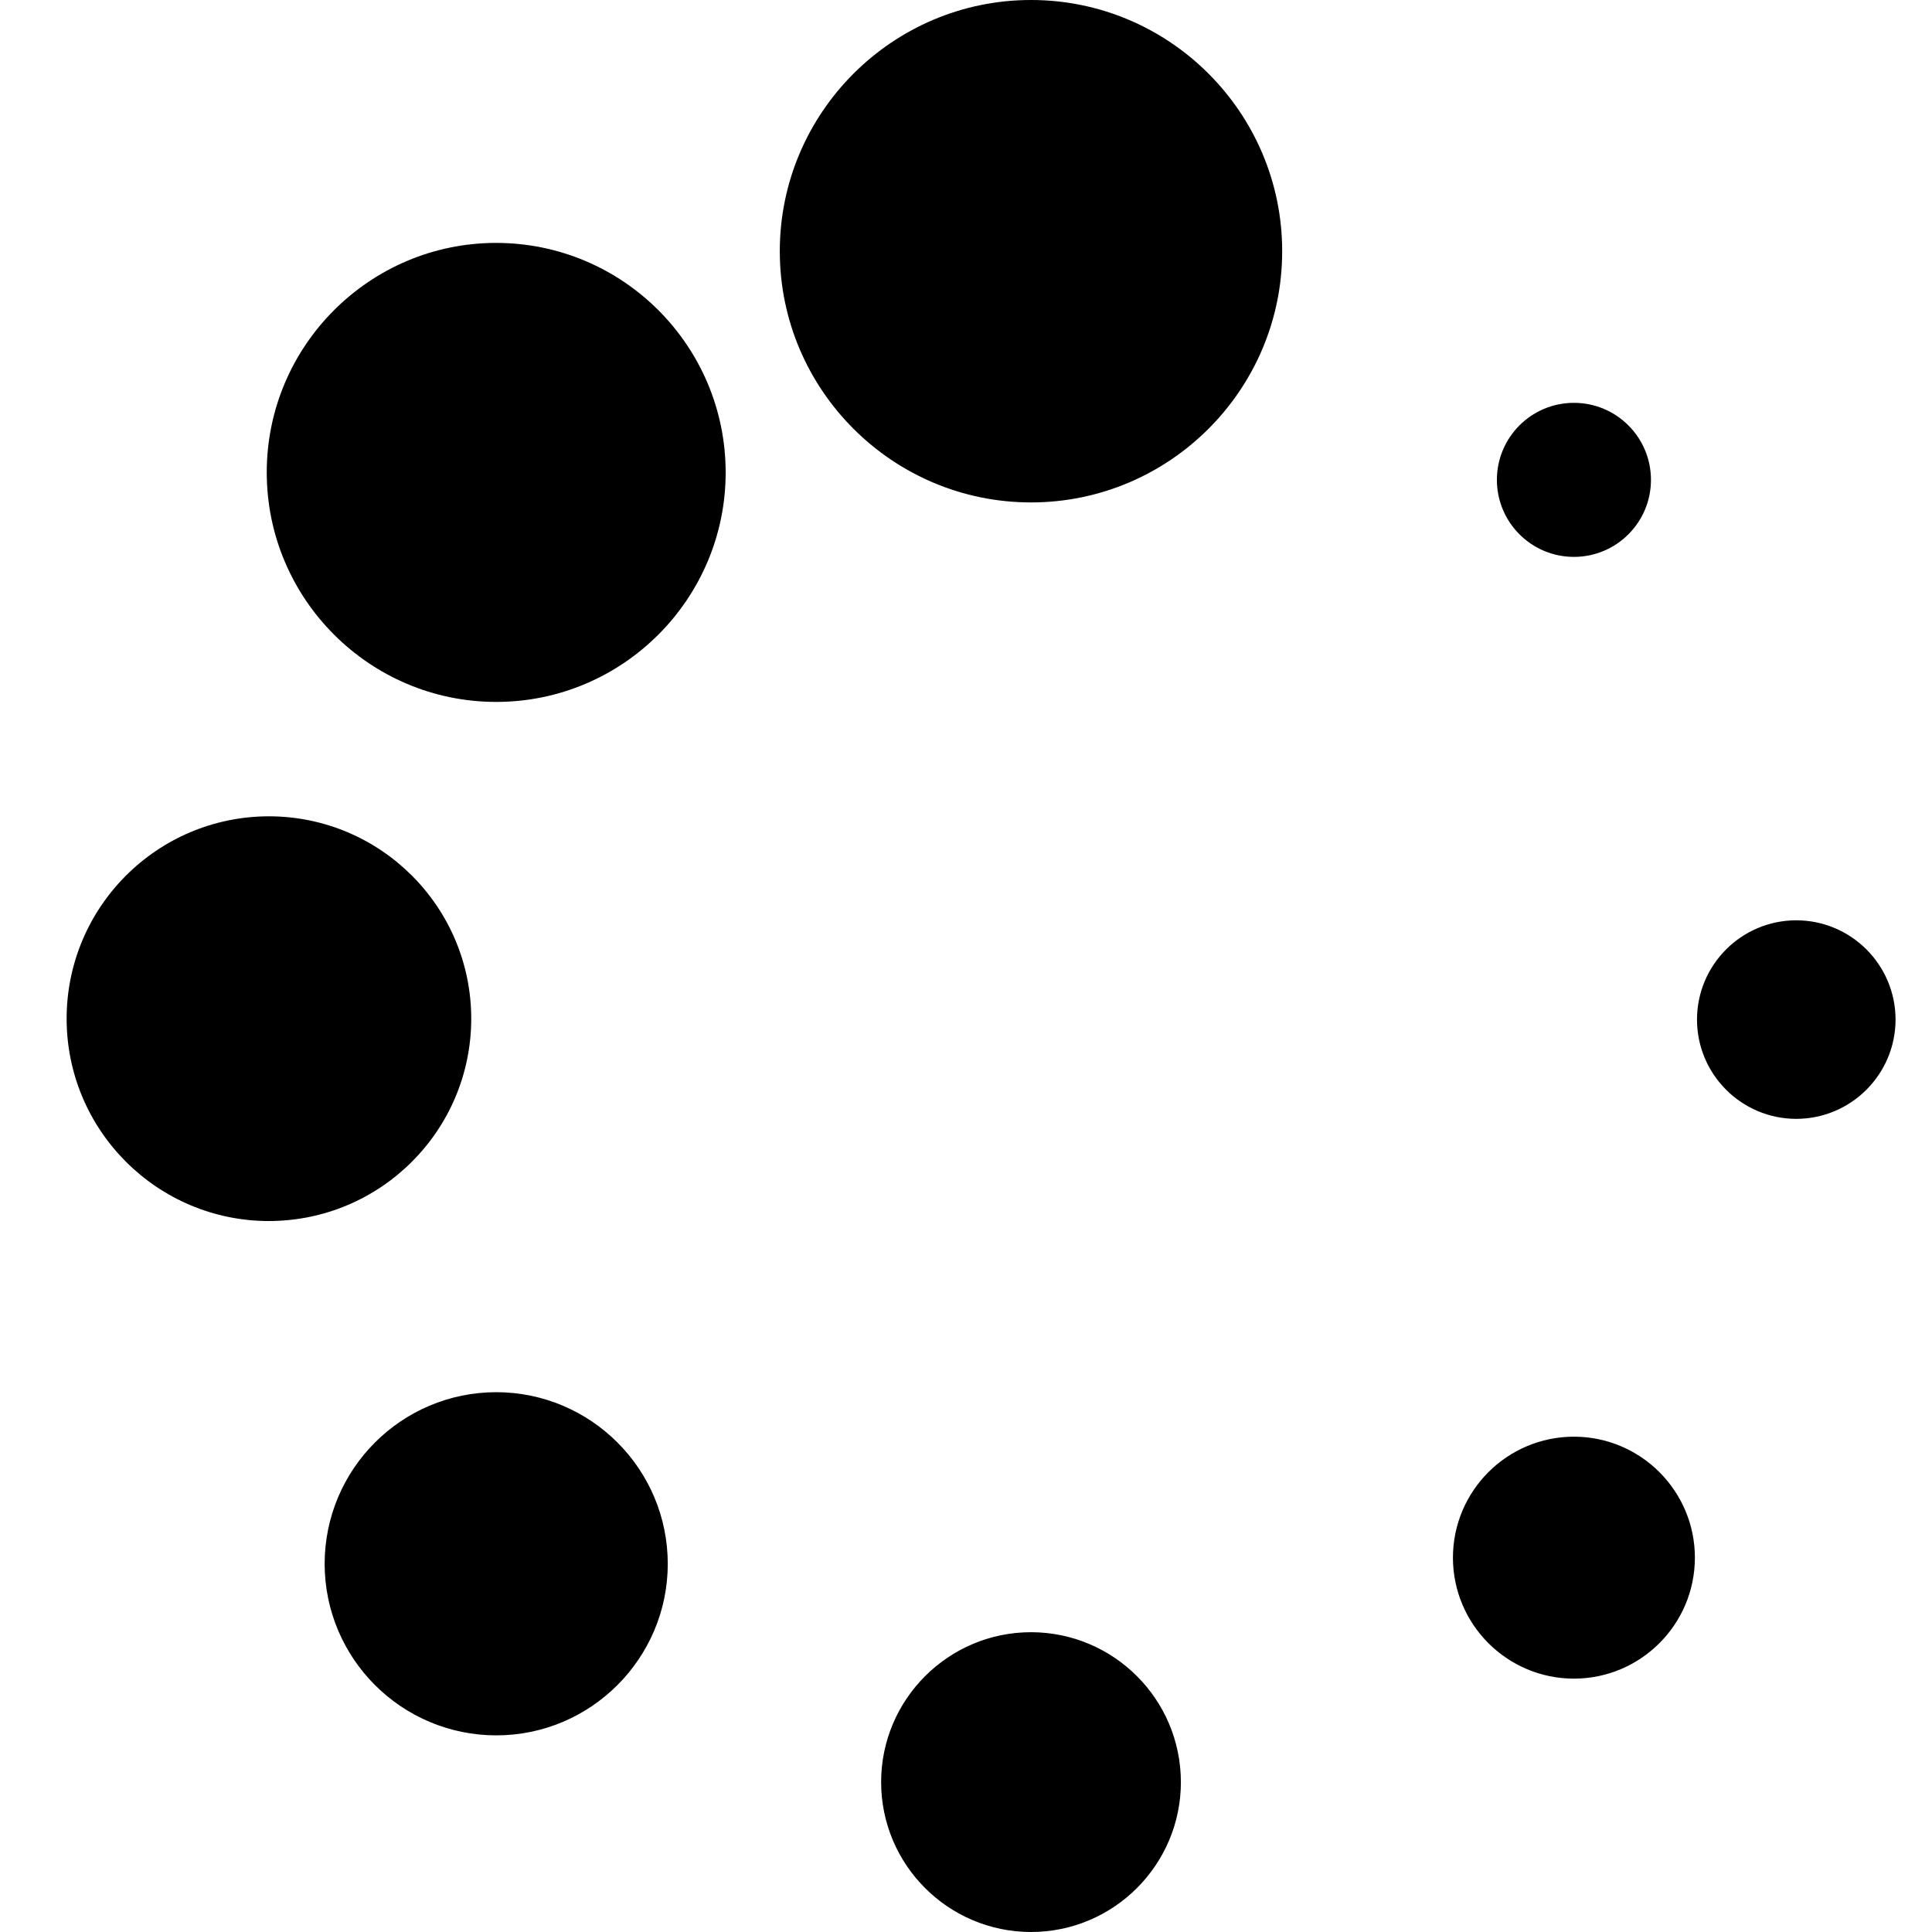
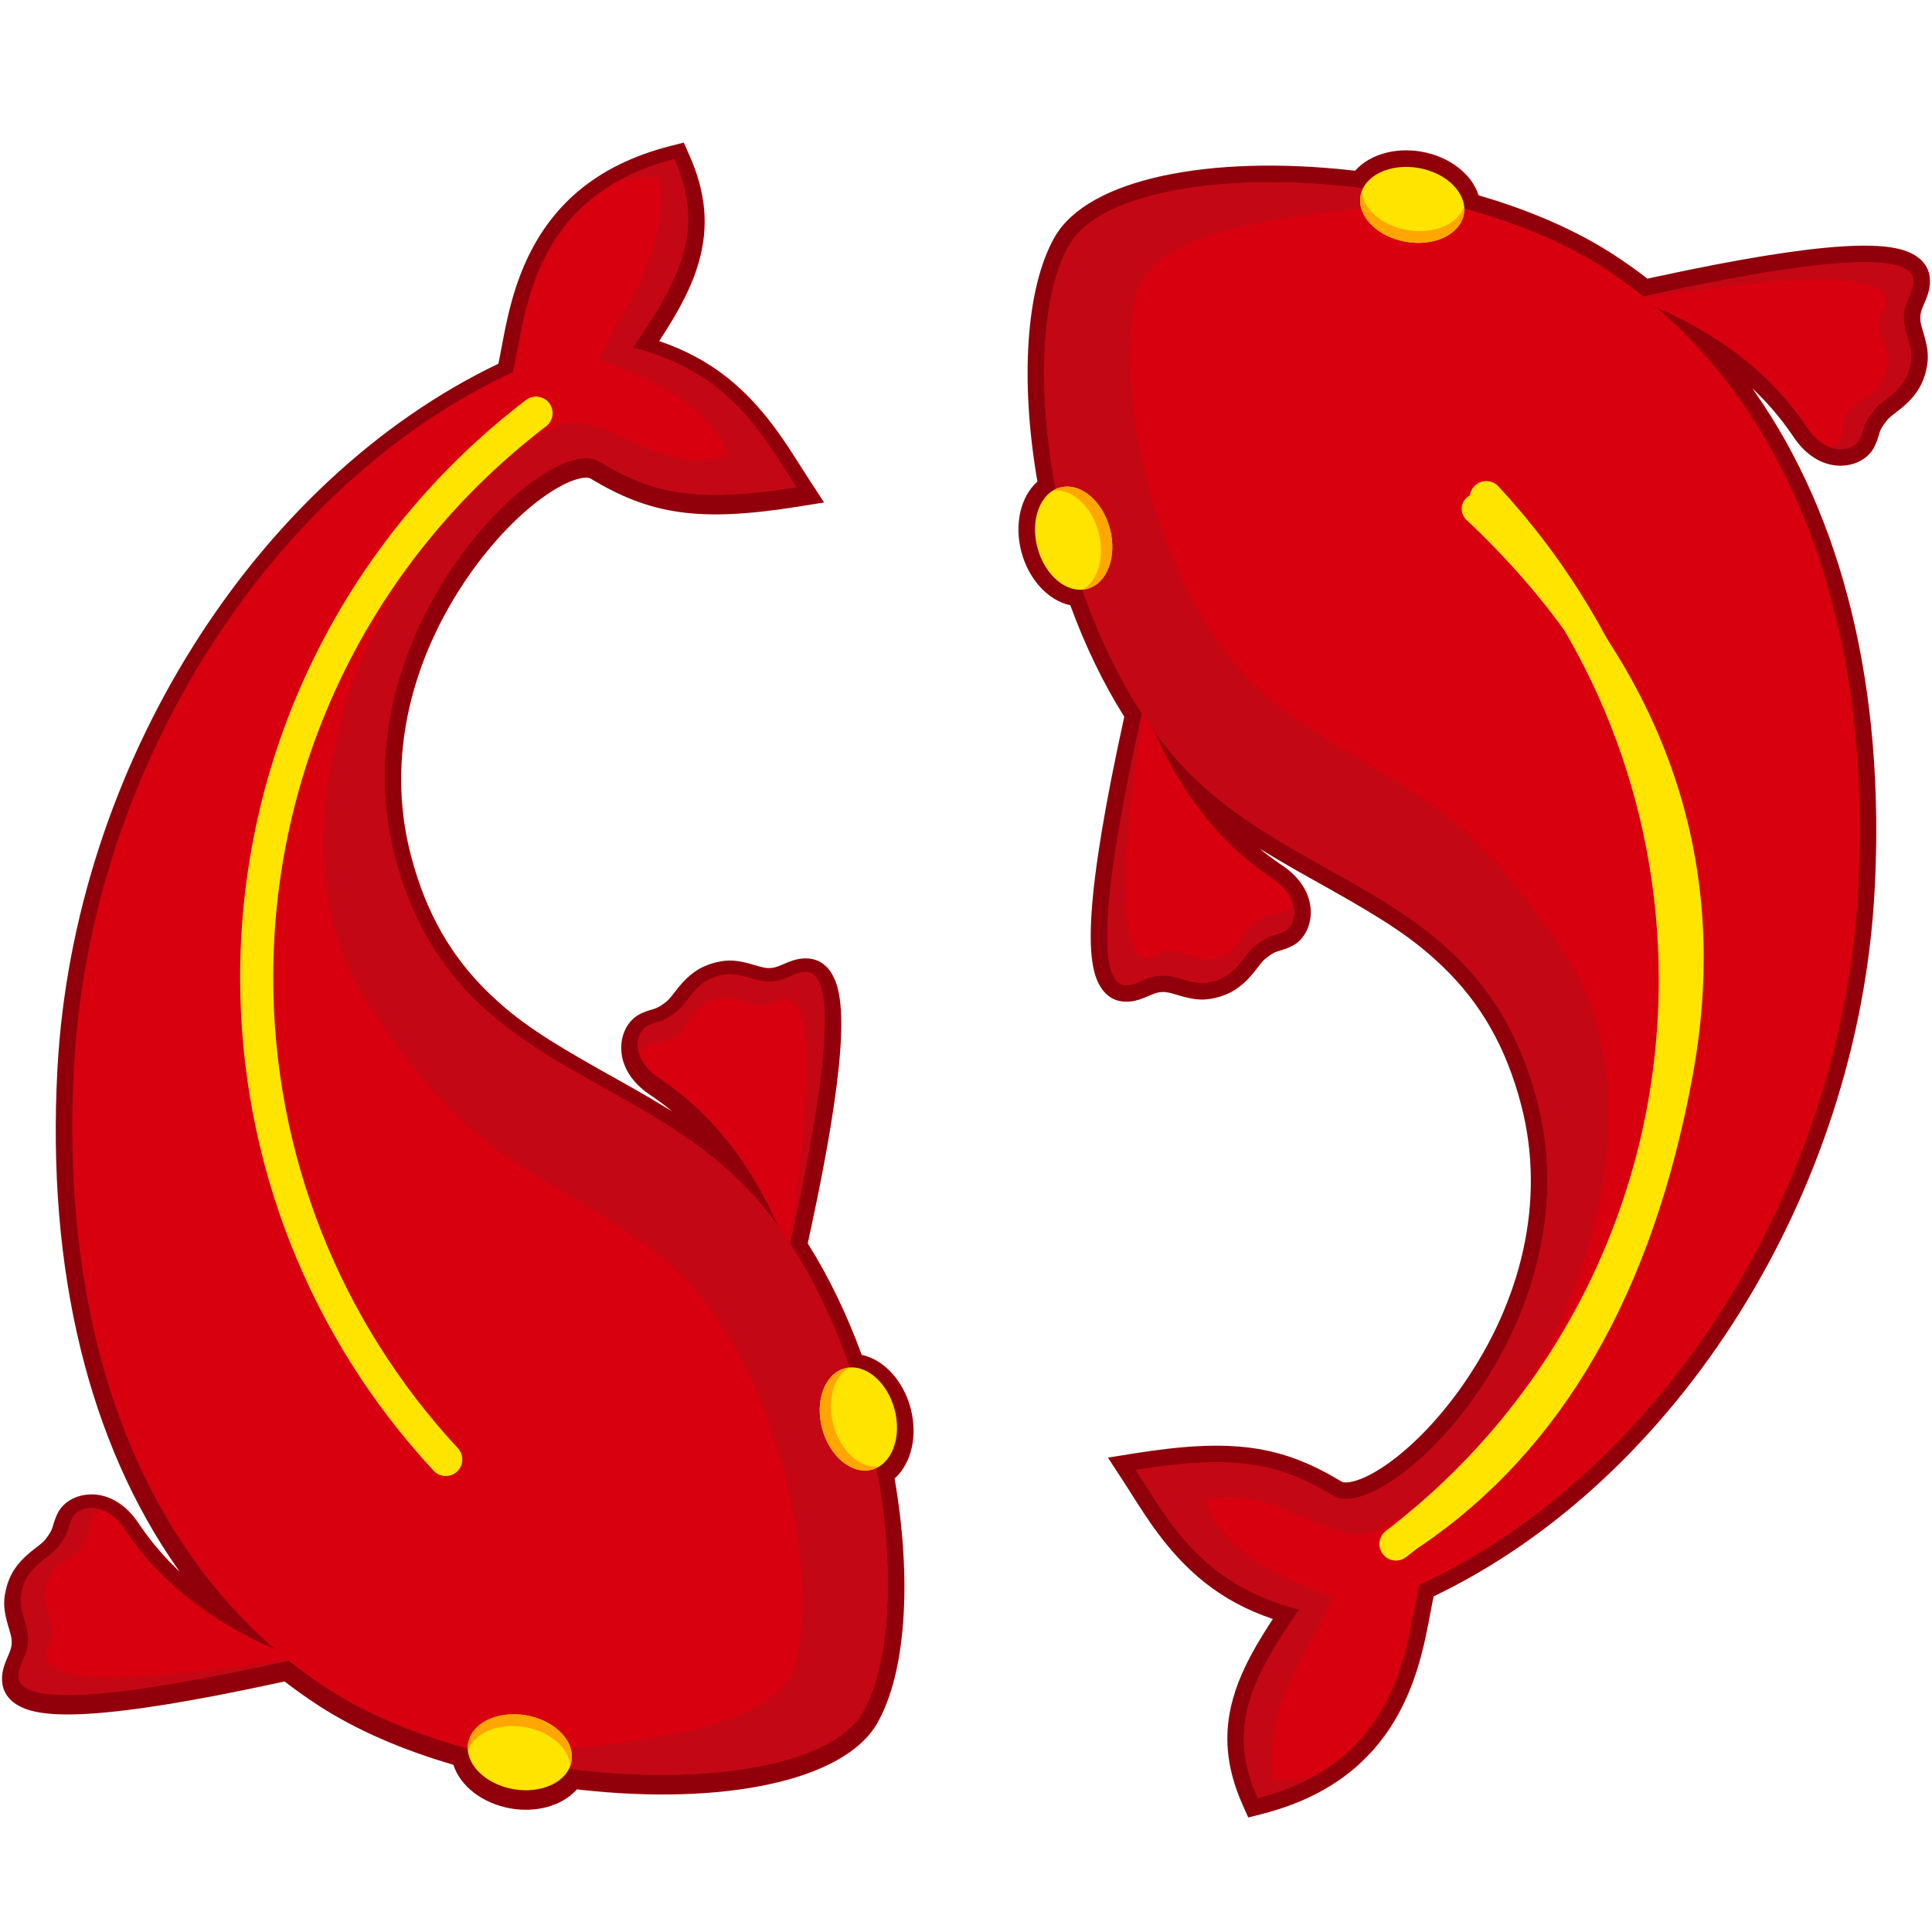
- <svg xmlns="http://www.w3.org/2000/svg" t="1641350691029" class="icon" viewBox="0 0 1024 1024" version="1.1" p-id="6823" data-darkreader-inline-fill="" width="200" height="200">
-   <defs>
-     <style type="text/css" />
-   </defs>
-   <path d="M546.463 266.293c-73.41 0-133.155-59.727-133.155-133.138C413.308 59.763 473.053 0 546.463 0c73.41 0 133.12 59.727 133.12 133.155 0 73.41-59.71 133.138-133.12 133.138z m-283.454 105.737c-67.054 0-121.626-54.554-121.626-121.644s54.572-121.644 121.626-121.644a121.768 121.768 0 0 1 121.609 121.644c0 67.054-54.554 121.644-121.609 121.644zM142.548 647.186A107.343 107.343 0 0 1 35.31 539.895a107.343 107.343 0 0 1 107.238-107.238 107.343 107.343 0 0 1 107.22 107.238 107.343 107.343 0 0 1-107.22 107.273z m120.461 272.596a91.048 91.048 0 0 1-90.942-90.959 91.065 91.065 0 0 1 90.924-90.942 91.065 91.065 0 0 1 90.942 90.942c0 50.141-40.783 90.959-90.924 90.959zM546.463 1024a79.519 79.519 0 0 1-79.448-79.448c0-43.82 35.646-79.448 79.448-79.448a79.519 79.519 0 0 1 79.431 79.448c0 43.82-35.628 79.448-79.448 79.448z m287.744-134.285a64.194 64.194 0 0 1-64.124-64.124 64.194 64.194 0 0 1 64.124-64.124 64.194 64.194 0 0 1 64.124 64.124 64.194 64.194 0 0 1-64.124 64.124z m117.848-296.695a52.683 52.683 0 0 1-52.612-52.612 52.683 52.683 0 0 1 52.612-52.63 52.701 52.701 0 0 1 52.63 52.612 52.718 52.718 0 0 1-52.63 52.63z m-158.667-338.697a40.819 40.819 0 1 0 81.655 0.018 40.819 40.819 0 0 0-81.655 0z" p-id="6824" />
+ <svg xmlns="http://www.w3.org/2000/svg" t="1643166878813" class="icon" viewBox="0 0 1024 1024" version="1.1" p-id="5345" data-darkreader-inline-fill="" width="128" height="128">
+   <path d="M718.626 90.06c7.735-8.362 21.19-12.063 34.84-9.657 14.606 2.575 26.566 11.636 30.235 23.13 26.954 7.831 51.1 18.275 70.827 30.972a261.293 261.293 0 0 1 18.643 13.19l4.678-1.017c43.286-9.352 76.302-14.727 99.202-16.118l1.873-0.105c12.273-0.644 21.716-0.11 28.578 1.75 9.372 2.54 15.429 8.156 15.429 16.77 0 3.241-0.682 6.069-1.97 9.305l-0.255 0.626c-0.132 0.319-0.274 0.654-0.435 1.025l-0.854 1.978c-1.213 2.87-1.63 4.494-1.63 6.656 0 1.498 0.268 2.999 0.975 5.5l0.285 0.988 0.564 1.902c2.347 8.016 2.895 12.807 1.181 19.744-2.036 8.236-6.128 13.882-12.633 19.314l-0.581 0.478c-0.81 0.661-2.929 2.306-4.067 3.194l-1.022 0.811-0.6 0.502c-0.834 0.717-1.39 1.273-1.763 1.753l-0.6 0.782c-2.264 2.985-2.908 4.301-3.532 6.427l-0.43 1.458c-0.635 2.096-1.143 3.43-2.125 5.417-3.23 6.548-11.044 10.432-19.267 9.965-8.653-0.49-16.86-5.52-23.142-14.6l-1.302-1.92a150.2 150.2 0 0 0-21.033-24.509l1.413 2.002c46.43 66.264 69.26 156.933 63.465 264.47-8.631 160.178-104.735 312.17-233.71 373.859l-0.257 1.211-0.268 1.31a287.817 287.817 0 0 0-0.456 2.327l-1.662 8.783-0.431 2.212a298.123 298.123 0 0 1-1.457 6.982l-0.387 1.709c-2.282 9.937-4.994 18.75-8.608 27.203-13.459 31.472-37.83 53.511-77.56 63.643l-7.182 1.831-3.008-6.773c-8.74-19.684-10.257-37.534-5.15-55.917 3.44-12.386 9.461-24.432 19.877-40.492l1.325-2.03c-27.75-9.366-46.811-25.377-63.85-49.451l-0.663-0.94c-2.122-3.032-4.155-6.086-6.576-9.841l-1.614-2.516-4.428-6.968-2.089-3.255-8.203-12.557 13.36-2.142c52.49-8.417 78.555-4.441 110.433 14.83 1.02 0.614 3.333 0.718 6.928-0.279 4.593-1.27 10.245-4.11 16.425-8.354 13.648-9.373 28.366-24.452 40.96-42.514 30.981-44.431 44.135-97.517 30.993-148.23-8.072-31.151-21.738-54.42-41.596-73.523l-1.064-1.015c-14.716-13.95-29.525-23.644-59.915-40.7l-7.717-4.315-6.67-3.752-3.693-2.1c-6.808-3.892-12.68-7.368-18.034-10.71a148.666 148.666 0 0 0 10.363 7.817l2.12 1.44c9.081 6.281 14.11 14.49 14.602 23.142 0.465 8.223-3.419 16.037-9.967 19.267-1.99 0.98-3.32 1.49-5.417 2.124l-1.974 0.588c-1.84 0.586-3.175 1.3-5.91 3.375l-0.782 0.6c-0.585 0.453-1.29 1.185-2.255 2.362l-0.812 1.024c-0.888 1.137-2.532 3.255-3.194 4.066l-0.478 0.58c-5.431 6.506-11.078 10.597-19.314 12.634-6.937 1.714-11.728 1.166-19.744-1.18l-2.89-0.85-0.95-0.261c-1.952-0.512-3.252-0.714-4.55-0.714-2.162 0-3.786 0.417-6.656 1.63l-1.977 0.854-1.026 0.434-0.626 0.255c-3.236 1.287-6.064 1.97-9.305 1.97-8.635 0-14.253-6.08-16.787-15.491-1.802-6.696-2.35-15.841-1.777-27.664l0.114-2.114 0.1-1.633c1.52-23.357 7.078-56.98 16.672-101.019l0.683-3.126c-11.182-17.738-20.78-37.683-28.599-59.074-11.852-2.562-22.029-13.73-25.892-28.153-3.881-14.48-0.61-29.298 8.449-37.421-9.251-53.4-6.12-102.806 9.117-129.535 17.745-31.133 82.534-43.691 157.012-35.461l2.26 0.254 0.39-0.428z m175.892 71.031c29.673 14.95 53.026 34.827 69.925 59.606l1.092 1.615c3.3 4.742 6.665 6.795 9.63 6.963 0.98 0.056 1.84-0.117 2.458-0.424l0.177-0.098 0.072-0.044c0.35-0.74 0.563-1.305 0.863-2.29l0.564-1.901c1.288-4.187 3.021-7.453 6.958-12.527 1.372-1.77 2.928-3.28 4.988-4.976l0.862-0.695c0.958-0.755 3.337-2.597 4.229-3.313l0.603-0.495c3.85-3.218 5.801-5.938 6.81-10.025 0.764-3.086 0.557-5.26-0.86-10.17l-0.898-3.045c-1.207-4.199-1.758-7.14-1.758-10.708 0-4.919 0.94-8.554 2.964-13.37l0.329-0.77 0.851-1.972 0.395-0.978c0.23-0.6 0.383-1.08 0.479-1.492-0.586-0.286-1.368-0.57-2.341-0.833-4.871-1.321-12.976-1.744-24.044-1.112l-0.844 0.051-1.748 0.114c-18.58 1.279-44.307 5.255-77.097 11.933l-4.659 0.956z m-25.724 5.546l-3.28-2.627a244.044 244.044 0 0 0-20.487-14.744c-19.393-12.483-43.795-22.767-71.266-30.298l-6.269-1.719-0.185-6.495c-0.147-5.178-6.997-11.32-16.888-13.063-9.31-1.641-17.517 1.308-19.995 5.778l-3.06 5.858-6.064-0.779c-71.03-9.11-133.572 2.133-147.086 25.842-13.283 23.3-15.874 71.4-6.094 123.237l1.265 6.701-6.18 2.882c-4.708 2.194-7.488 11.065-4.851 20.898 2.624 9.8 9.435 16.092 14.605 15.678l6.763-0.542 2.227 6.408c8.146 23.423 18.473 45.053 30.653 63.776l2.01 3.088-0.025 0.114 4.212 5.841a214.712 214.712 0 0 0 3.901 5.245c17.976 23.398 37.802 38.297 75.106 59.474l3.666 2.07 14.207 7.963 4.59 2.604c26.455 15.106 40.82 24.89 55.486 38.801l1.133 1.083c22.192 21.346 37.53 47.465 46.42 81.767 14.548 56.135 0.127 114.327-33.587 162.677-29.025 41.627-67.77 68.232-87.792 56.127l-1.503-0.898c-24.185-14.307-44.146-18.38-81.396-13.853l-2.35 0.292 1.1 1.72 1.575 2.438a270.131 270.131 0 0 0 5.155 7.665l0.583 0.83c17.116 24.195 35.764 38.57 65.683 46.067l12.298 3.082-7.212 10.426c-14.508 20.971-21.925 34.358-25.512 47.27-3.4 12.239-3.068 23.962 1.485 37.05 29.801-9.381 47.83-26.805 58.36-51.434 3.162-7.392 5.577-15.239 7.642-24.23l0.335-1.484a308.041 308.041 0 0 0 1.827-8.894l1.895-9.984 0.53-2.628 0.321-1.506c0.316-1.451 0.625-2.75 0.94-3.96l1.233-4.55 3.718-1.717c124.833-57.669 219.03-205.23 227.409-360.685 7.197-133.565-31.011-238.88-103.562-301.49l-3.679-3.173-0.01 0.001zM609.002 402.52l-0.322 1.558c-7.147 34.69-11.352 61.688-12.617 80.896l-0.105 1.701-0.095 1.779c-0.504 10.23-0.065 17.778 1.185 22.418 0.228 0.846 0.47 1.548 0.72 2.107l0.122 0.266 0.214-0.051c0.363-0.095 0.78-0.234 1.281-0.425l0.976-0.395 2.743-1.181c4.816-2.025 8.45-2.964 13.37-2.964 3.57 0 6.51 0.551 10.707 1.758l3.046 0.898c4.91 1.418 7.081 1.624 10.17 0.86 4.087-1.009 6.806-2.96 10.024-6.812l0.662-0.81c0.804-1.01 2.444-3.13 3.146-4.02l0.695-0.864c1.697-2.058 3.207-3.613 4.977-4.988 5.074-3.935 8.34-5.67 12.526-6.956l0.487-0.146 1.108-0.325 0.658-0.202c0.6-0.19 1.042-0.354 1.51-0.56l0.428-0.194 0.044-0.072 0.097-0.179c0.307-0.617 0.481-1.476 0.424-2.456-0.167-2.965-2.22-6.331-6.962-9.63l-1.613-1.094c-24.778-16.896-44.654-40.248-59.606-69.917z" fill="#91000A" p-id="5346" data-darkreader-inline-fill="" style="--darkreader-inline-fill:#59080d;" />
+   <path d="M606.183 374.007c-22.131 98.762-25.231 148.142-9.3 148.142 6.546 0 10.745-5.143 19.591-5.143s15.422 5.88 26.027 3.26c13.245-3.272 16.532-14.233 22.78-19.08 8.504-6.597 9.694-4.719 15.581-7.622 5.888-2.904 9.747-16.946-6.223-27.644-30.454-20.398-53.273-51.036-68.456-91.913z" fill="#D8000F" p-id="5347" data-darkreader-inline-fill="" style="--darkreader-inline-fill:#d0424c;" />
+   <path d="M606.183 374.007l0.316 0.846c-14.263 88.571-13.714 132.856 1.649 132.856 6.545 0 3.258-3.361 12.103-3.361 8.846 0 13.606 5.983 24.214 3.361 13.243-3.272 13.838-13.595 20.085-18.442 8.503-6.597 10.425-3.04 16.312-5.943 1.726-0.852 3.277-2.658 4.204-5.056 2.455 7.117-0.466 13.452-4.204 15.296-5.887 2.903-7.077 1.027-15.58 7.623-6.247 4.847-9.536 15.807-22.78 19.08-10.606 2.621-17.182-3.261-26.028-3.261s-13.045 5.143-19.59 5.143c-15.932 0-12.832-49.38 9.3-148.143z" fill="#C40714" p-id="5348" data-darkreader-inline-fill="" style="--darkreader-inline-fill:#ce5159;" />
+   <path d="M866.011 158.274c98.762-22.133 148.143-25.232 148.143-9.3 0 6.545-5.144 10.744-5.144 19.591 0 8.846 5.88 15.421 3.26 26.027-3.272 13.245-14.233 16.53-19.08 22.78-6.597 8.503-4.718 9.694-7.622 15.58-2.904 5.887-16.946 9.748-27.644-6.222-20.398-30.454-51.036-53.273-91.913-68.456z" fill="#D8000F" p-id="5349" data-darkreader-inline-fill="" style="--darkreader-inline-fill:#d0424c;" />
+   <path d="M866.011 158.274c0.283 0.104 0.565 0.209 0.846 0.316 88.572-14.263 132.857-13.714 132.857 1.647 0 6.546-3.362 3.26-3.362 12.105 0 8.846 5.983 13.606 3.362 24.213-3.273 13.244-13.596 13.839-18.443 20.085-6.597 8.504-3.04 10.426-5.943 16.313-0.85 1.724-2.658 3.276-5.056 4.204 7.118 2.455 13.453-0.467 15.296-4.204 2.904-5.887 1.027-7.078 7.623-15.581 4.848-6.248 15.807-9.535 19.08-22.78 2.621-10.606-3.26-17.181-3.26-26.027 0-8.847 5.143-13.046 5.143-19.59 0-15.933-49.38-12.833-148.143 9.299z" fill="#C40714" p-id="5350" data-darkreader-inline-fill="" style="--darkreader-inline-fill:#ce5159;" />
+   <path d="M615.74 393.062c-61.563-80.133-76.575-214.91-49.152-263.02 27.424-48.107 195.836-44.384 283.189 11.843 87.354 56.23 143.696 169.104 135.032 329.886-8.666 160.783-106.416 309.937-232.492 368.181-6.917 25.5-6.917 92.934-85.71 113.025-16.433-37.009-3.484-63.032 22.036-99.92-52.3-13.106-69.572-47.79-86.677-73.961 54.17-8.685 77.028-2.933 104.503 13.676 27.471 16.608 139.219-89.944 108.342-209.092-30.876-119.15-137.508-110.482-199.071-190.618z" fill="#D8000F" p-id="5351" data-darkreader-inline-fill="" style="--darkreader-inline-fill:#840b14;" />
+   <path d="M615.74 393.062c-61.563-80.133-76.575-214.91-49.152-263.02 19.079-33.467 106.392-41.85 187.178-24.921 35.339 7.405-139.373-2.209-151.8 51.342-12.427 53.55 12.23 170.396 75.337 217.544 63.108 47.148 93.97 42.174 153.143 133.702s-9.93 261.624-103.854 305.013c-25.363 5.74-52.427-28.097-88.342-16.814 7.476 24.367 41.41 41.686 68.22 50.457-13.879 31.35-36.167 54.99-32.255 96.615 11.34 0.929 10.705 0.365 22.48-1.747-8.996 5.246-22.056 9.817-30.087 11.744-16.434-37.009-3.485-63.032 22.035-99.92-52.3-13.106-69.572-47.79-86.677-73.961 54.17-8.685 77.028-2.933 104.503 13.676 27.471 16.608 139.219-89.944 108.342-209.092-30.876-119.15-137.508-110.482-199.071-190.618z" fill="#C40714" p-id="5352" data-darkreader-inline-fill="" style="--darkreader-inline-fill:#7a1017;" />
+   <path d="M561.858 258.395a27.794 19.852 75 1 0 14.387 53.695 27.794 19.852 75 1 0-14.387-53.695z" fill="#FFE400" p-id="5353" data-darkreader-inline-fill="" style="--darkreader-inline-fill:#f5e455;" />
+   <path d="M561.857 258.395c10.591-2.838 22.398 6.881 26.371 21.708 3.973 14.828-1.393 29.148-11.982 31.986a14.41 14.41 0 0 1-2.262 0.417c8.084-4.833 11.767-17.432 8.289-30.417-3.693-13.78-14.152-23.149-24.113-22.125a14.434 14.434 0 0 1 3.697-1.57z" fill="#FFA700" p-id="5354" data-darkreader-inline-fill="" style="--darkreader-inline-fill:#e9b249;" />
+   <path d="M775.868 113.425a27.794 19.852 10 1 0-54.744-9.653 27.794 19.852 10 1 0 54.744 9.653z" fill="#FFE400" p-id="5355" data-darkreader-inline-fill="" style="--darkreader-inline-fill:#f5e455;" />
+   <path d="M775.867 113.426c-1.903 10.797-15.702 17.39-30.82 14.725-15.116-2.666-25.827-13.58-23.924-24.379a14.41 14.41 0 0 1 0.579-2.223c0.964 9.368 10.825 18.03 24.064 20.364 14.05 2.478 26.96-3.043 30.242-12.502a14.434 14.434 0 0 1-0.14 4.015z" fill="#FFA700" p-id="5356" data-darkreader-inline-fill="" style="--darkreader-inline-fill:#e9b249;" />
+   <path d="M745.141 825.385c94.823-72.337 151.59-184.507 151.59-306.07 0-98.32-37.042-190.87-102.546-261.519a8.777 8.777 0 1 0-12.873 11.936c62.523 67.435 97.865 155.733 97.865 249.582 0 116.03-54.17 223.064-144.684 292.114a8.777 8.777 0 0 0 10.648 13.955z" fill="#FFE400" p-id="5357" data-darkreader-inline-fill="" style="--darkreader-inline-fill:#c3b334;" />
+   <path d="M305.377 948.833c-7.735 8.363-21.19 12.064-34.842 9.656-14.604-2.575-26.566-11.634-30.234-23.13-26.954-7.83-51.1-18.273-70.826-30.971a261.294 261.294 0 0 1-18.644-13.19l-4.677 1.018c-43.286 9.352-76.303 14.726-99.202 16.117l-1.873 0.106-2.135 0.102c-11.24 0.474-19.986-0.102-26.444-1.853-9.373-2.54-15.428-8.156-15.428-16.77 0-3.24 0.682-6.068 1.97-9.304l0.254-0.626 0.136-0.325 1.154-2.679c1.211-2.87 1.628-4.494 1.628-6.656 0-1.685-0.338-3.373-1.258-6.487l-0.566-1.902c-2.346-8.017-2.893-12.807-1.179-19.744 2.035-8.236 6.126-13.883 12.633-19.314l0.581-0.479c1.049-0.856 4.288-3.359 4.754-3.736l0.644-0.527c0.999-0.833 1.64-1.465 2.054-1.998l0.6-0.781c2.169-2.861 2.85-4.19 3.452-6.164l0.509-1.72c0.636-2.099 1.144-3.43 2.124-5.418 3.23-6.549 11.045-10.431 19.269-9.966 8.653 0.491 16.86 5.52 23.142 14.602l1.302 1.92a150.2 150.2 0 0 0 21.033 24.508l-1.415-2.001C47.465 764.856 24.635 674.187 30.43 566.649c8.634-160.175 104.735-312.17 233.71-373.86l0.258-1.21c0.088-0.42 0.175-0.856 0.268-1.311l0.374-1.906 1.744-9.203 0.387-1.997a282.116 282.116 0 0 1 1.887-8.906c2.281-9.937 4.995-18.75 8.61-27.203 13.458-31.473 37.827-53.511 77.559-63.643l7.182-1.831 3.008 6.773c8.74 19.684 10.257 37.534 5.15 55.916-3.583 12.902-9.967 25.436-21.202 42.522 27.75 9.367 46.811 25.378 63.85 49.45l0.663 0.943c2.27 3.247 4.446 6.521 7.1 10.655l7.876 12.34 7.934 12.141-14.927 2.39c-51.446 8.087-77.307 4-108.866-15.077-1.02-0.616-3.333-0.719-6.93 0.278-4.591 1.27-10.244 4.11-16.423 8.354-13.648 9.372-28.366 24.452-40.96 42.514-30.982 44.43-44.137 97.515-30.993 148.23 8.072 31.15 21.736 54.42 41.595 73.521l1.078 1.028c14.54 13.78 29.172 23.41 58.836 40.089l13.122 7.35 2.44 1.378c7.6 4.303 14.06 8.08 19.881 11.673l1.737 1.076a148.666 148.666 0 0 0-10.363-7.817l-2.121-1.44c-9.082-6.281-14.11-14.49-14.6-23.142-0.468-8.224 3.416-16.039 9.966-19.267 2.153-1.064 3.537-1.571 5.956-2.287l1.18-0.347c1.974-0.602 3.305-1.284 6.164-3.452l0.782-0.601c0.586-0.454 1.29-1.185 2.256-2.364l0.875-1.105c0.683-0.874 1.761-2.261 2.522-3.224l0.607-0.76c5.58-6.844 11.315-11.118 19.792-13.213 6.939-1.714 11.73-1.166 19.745 1.18l2.408 0.713 0.994 0.28c2.2 0.6 3.596 0.83 4.989 0.83 2.162 0 3.785-0.415 6.656-1.628l3.003-1.289 0.624-0.254c3.238-1.289 6.065-1.97 9.307-1.97 8.634 0 14.253 6.08 16.786 15.491 1.855 6.892 2.382 16.381 1.724 28.715l-0.109 1.875-0.11 1.69c-1.541 22.48-6.743 54.266-15.604 95.489l-1.692 7.787c11.182 17.738 20.78 37.683 28.599 59.073 11.852 2.563 22.029 13.732 25.892 28.154 3.88 14.48 0.609 29.298-8.45 37.42 9.252 53.4 6.12 102.807-9.116 129.536-17.746 31.132-82.534 43.691-157.014 35.461l-2.259-0.256-0.389 0.43z m-175.894-71.03c-29.672-14.951-53.024-34.827-69.921-59.608l-1.096-1.614c-3.297-4.742-6.665-6.794-9.63-6.963-0.98-0.055-1.837 0.117-2.455 0.425l-0.18 0.098-0.07 0.043c-0.386 0.815-0.604 1.415-0.958 2.597l-0.471 1.594c-1.284 4.187-3.02 7.452-6.956 12.527-1.374 1.77-2.929 3.281-4.988 4.977l-0.863 0.694c-1.018 0.802-3.638 2.831-4.377 3.434l-0.454 0.374c-3.85 3.219-5.801 5.938-6.812 10.025-0.762 3.087-0.556 5.26 0.86 10.17l0.9 3.046c1.206 4.197 1.757 7.138 1.757 10.706 0 4.92-0.94 8.555-2.964 13.37l-0.328 0.772-0.745 1.716-0.38 0.921-0.123 0.31c-0.23 0.6-0.383 1.083-0.478 1.493 0.587 0.286 1.368 0.572 2.34 0.835 4.74 1.284 12.54 1.72 23.153 1.16l1.737-0.1 1.748-0.114c18.87-1.299 45.113-5.38 78.638-12.247l3.116-0.643z m25.725-5.547l3.28 2.628a244.044 244.044 0 0 0 20.488 14.742c19.393 12.484 43.795 22.768 71.266 30.299l6.267 1.717 0.186 6.496c0.15 5.178 6.998 11.32 16.889 13.063 9.31 1.643 17.517-1.307 19.994-5.777l3.06-5.857 6.065 0.778c71.028 9.11 133.572-2.133 147.086-25.841 13.283-23.3 15.872-71.402 6.093-123.239l-1.264-6.7 6.18-2.882c4.707-2.194 7.486-11.065 4.851-20.898-2.625-9.801-9.435-16.091-14.605-15.677l-6.763 0.54-2.229-6.406c-8.144-23.425-18.471-45.053-30.651-63.777l-2.01-3.09 0.025-0.112-4.213-5.842a214.71 214.71 0 0 0-3.9-5.243l-1.176-1.514c-17.865-22.784-37.874-37.567-75.14-58.646l-2.456-1.384-10.92-6.113-4.46-2.514c-28.66-16.227-43.619-26.243-58.903-40.74l-1.135-1.086c-22.19-21.346-37.53-47.464-46.42-81.766-14.546-56.136-0.125-114.327 33.588-162.677 29.026-41.629 67.77-68.232 87.793-56.128l1.517 0.907c24.43 14.45 44.555 18.455 82.55 13.702l1.181-0.15-0.585-0.915c-2.787-4.355-4.98-7.67-7.244-10.907l-0.584-0.83c-17.115-24.195-35.763-38.569-65.682-46.068l-12.298-3.08 7.877-11.389 1.32-1.923c13.207-19.334 20.107-32.075 23.527-44.385 3.4-12.238 3.068-23.962-1.485-37.051-29.803 9.383-47.83 26.807-58.362 51.435-3.16 7.392-5.576 15.237-7.64 24.23l-0.337 1.484a322.597 322.597 0 0 0-2.004 9.822l-1.635 8.646-0.61 3.038-0.322 1.505a93.813 93.813 0 0 1-1.102 4.558l-1.07 3.953-3.72 1.717C150.533 264.58 56.337 412.14 47.959 567.594 40.76 701.158 78.97 806.474 151.52 869.082l3.679 3.176 0.009-0.002z m260.432-238.99l0.634-3.11c6.776-33.471 10.697-59.48 11.77-77.938l0.05-0.896c0.574-10.68 0.146-18.527-1.14-23.3a14.696 14.696 0 0 0-0.717-2.106l-0.124-0.266-0.214 0.048c-0.364 0.097-0.781 0.234-1.281 0.427l-0.52 0.205-0.457 0.19-2.742 1.18c-4.816 2.024-8.45 2.963-13.37 2.963-3.57 0-6.51-0.55-10.707-1.757l-0.753-0.22-1.756-0.523c-4.93-1.448-7.188-1.766-10.058-1.164l-0.649 0.149c-4.088 1.01-6.806 2.96-10.026 6.81l-0.373 0.454c-0.603 0.74-2.632 3.36-3.433 4.379l-0.697 0.861c-1.695 2.06-3.205 3.615-4.975 4.989-5.074 3.936-8.34 5.671-12.528 6.957l-1.901 0.563-0.669 0.214a13.486 13.486 0 0 0-1.62 0.65l-0.091 0.154-0.05 0.097c-0.307 0.617-0.48 1.475-0.424 2.456 0.168 2.965 2.22 6.331 6.963 9.63l1.613 1.094c24.396 16.636 44.041 39.53 58.912 68.553l0.694 1.365 0.64-3.108z" fill="#91000A" p-id="5358" data-darkreader-inline-fill="" style="--darkreader-inline-fill:#59080d;" />
+   <path d="M417.817 663.324c22.131-98.76 25.231-148.142 9.3-148.142-6.546 0-10.745 5.143-19.591 5.143s-15.422-5.88-26.027-3.26c-13.245 3.273-16.532 14.233-22.78 19.08-8.504 6.597-9.694 4.72-15.581 7.622-5.888 2.904-9.747 16.948 6.223 27.644 30.454 20.398 53.273 51.036 68.456 91.913z" fill="#D8000F" p-id="5359" data-darkreader-inline-fill="" style="--darkreader-inline-fill:#d0424c;" />
+   <path d="M417.817 663.324l-0.316-0.846c14.263-88.571 13.714-132.856-1.649-132.856-6.545 0-3.258 3.363-12.103 3.363-8.846 0-13.606-5.983-24.214-3.363-13.243 3.273-13.838 13.595-20.085 18.442-8.503 6.597-10.425 3.041-16.312 5.943-1.726 0.852-3.277 2.658-4.204 5.058-2.455-7.119 0.466-13.453 4.204-15.298 5.887-2.902 7.077-1.025 15.58-7.623 6.247-4.846 9.536-15.806 22.78-19.078 10.606-2.622 17.182 3.26 26.028 3.26s13.045-5.144 19.59-5.144c15.932 0 12.832 49.381-9.3 148.143z" fill="#C40714" p-id="5360" data-darkreader-inline-fill="" style="--darkreader-inline-fill:#ce5159;" />
+   <path d="M157.989 879.059C59.227 901.19 9.846 904.29 9.846 888.358c0-6.545 5.144-10.745 5.144-19.59 0-8.848-5.88-15.422-3.26-26.03 3.272-13.242 14.233-16.53 19.08-22.777 6.597-8.504 4.718-9.695 7.622-15.583 2.904-5.886 16.946-9.747 27.644 6.225 20.398 30.452 51.036 53.271 91.913 68.456z" fill="#D8000F" p-id="5361" data-darkreader-inline-fill="" style="--darkreader-inline-fill:#d0424c;" />
+   <path d="M157.989 879.059l-0.846-0.316c-88.572 14.263-132.857 13.712-132.857-1.649 0-6.545 3.362-3.258 3.362-12.104 0-8.847-5.983-13.607-3.362-24.213 3.273-13.245 13.596-13.838 18.443-20.085 6.597-8.505 3.04-10.426 5.943-16.314 0.85-1.724 2.658-3.275 5.056-4.204-7.118-2.455-13.453 0.468-15.296 4.204-2.904 5.888-1.027 7.08-7.623 15.583-4.848 6.246-15.807 9.535-19.08 22.778-2.621 10.606 3.26 17.181 3.26 26.028 0 8.846-5.143 13.046-5.143 19.591 0 15.93 49.38 12.832 148.143-9.3z" fill="#C40714" p-id="5362" data-darkreader-inline-fill="" style="--darkreader-inline-fill:#ce5159;" />
+   <path d="M408.26 644.269c61.563 80.135 76.575 214.91 49.152 263.02-27.424 48.109-195.834 44.386-283.189-11.843C86.87 839.218 30.527 726.344 39.191 565.56c8.666-160.783 106.416-309.936 232.492-368.18 6.917-25.5 6.917-92.935 85.71-113.026 16.433 37.009 3.484 63.032-22.036 99.92 52.3 13.106 69.572 47.792 86.677 73.96-54.17 8.686-77.028 2.934-104.502-13.674-27.475-16.609-139.22 89.943-108.343 209.091 30.876 119.15 137.508 110.484 199.071 190.618z" fill="#D8000F" p-id="5363" data-darkreader-inline-fill="" style="--darkreader-inline-fill:#840b14;" />
+   <path d="M408.26 644.269c61.563 80.135 76.575 214.91 49.152 263.02-19.079 33.469-106.392 41.852-187.178 24.923-35.339-7.407 139.373 2.208 151.8-51.344 12.427-53.55-12.23-170.396-75.337-217.544-63.108-47.147-93.97-42.174-153.143-133.702-59.173-91.527 9.93-261.624 103.854-305.013 25.363-5.74 52.427 28.098 88.342 16.814-7.476-24.367-41.41-41.684-68.22-50.456 13.879-31.349 36.167-54.989 32.255-96.614-11.34-0.93-10.705-0.366-22.48 1.746 8.996-5.245 22.056-9.818 30.087-11.745 16.434 37.009 3.485 63.032-22.035 99.92 52.3 13.106 69.572 47.792 86.677 73.96-54.17 8.686-77.028 2.934-104.503-13.674-27.473-16.609-139.22 89.943-108.342 209.091 30.876 119.15 137.508 110.484 199.071 190.618z" fill="#C40714" p-id="5364" data-darkreader-inline-fill="" style="--darkreader-inline-fill:#7a1017;" />
+   <path d="M462.142 778.937a27.794 19.852 75 1 0-14.387-53.694 27.794 19.852 75 1 0 14.387 53.694z" fill="#FFE400" p-id="5365" data-darkreader-inline-fill="" style="--darkreader-inline-fill:#f5e455;" />
+   <path d="M462.143 778.936c-10.591 2.838-22.398-6.881-26.371-21.708-3.973-14.828 1.393-29.148 11.982-31.986a14.41 14.41 0 0 1 2.262-0.415c-8.084 4.833-11.767 17.43-8.289 30.415 3.693 13.78 14.152 23.149 24.113 22.126a14.434 14.434 0 0 1-3.697 1.568z" fill="#FFA700" p-id="5366" data-darkreader-inline-fill="" style="--darkreader-inline-fill:#e9b249;" />
+   <path d="M248.132 923.906a27.794 19.852 10 1 0 54.744 9.653 27.794 19.852 10 1 0-54.744-9.653z" fill="#FFE400" p-id="5367" data-darkreader-inline-fill="" style="--darkreader-inline-fill:#f5e455;" />
+   <path d="M248.133 923.907c1.903-10.799 15.702-17.39 30.82-14.725 15.116 2.665 25.827 13.58 23.924 24.377a14.41 14.41 0 0 1-0.579 2.225c-0.964-9.37-10.825-18.031-24.064-20.366-14.05-2.477-26.96 3.043-30.242 12.502a14.434 14.434 0 0 1 0.14-4.013z" fill="#FFA700" p-id="5368" data-darkreader-inline-fill="" style="--darkreader-inline-fill:#e9b249;" />
+   <path d="M278.859 211.948c-94.823 72.336-151.59 184.507-151.59 306.07 0 98.32 37.04 190.87 102.546 261.518a8.777 8.777 0 1 0 12.873-11.935c-62.524-67.435-97.865-155.733-97.865-249.583 0-116.03 54.17-223.064 144.682-292.113a8.777 8.777 0 0 0-10.646-13.956z m498.418 63.657c89.717 84.52 124.23 181.438 104.046 291.616-20.326 110.958-66.089 190.403-137.197 238.853a8.046 8.046 0 1 0 9.061 13.297c74.954-51.068 122.91-134.325 143.964-249.25 21.197-115.703-15.254-218.065-108.84-306.229a8.046 8.046 0 1 0-11.034 11.713z" fill="#FFE400" p-id="5369" data-darkreader-inline-fill="" style="--darkreader-inline-fill:#c3b334;" />
</svg>
